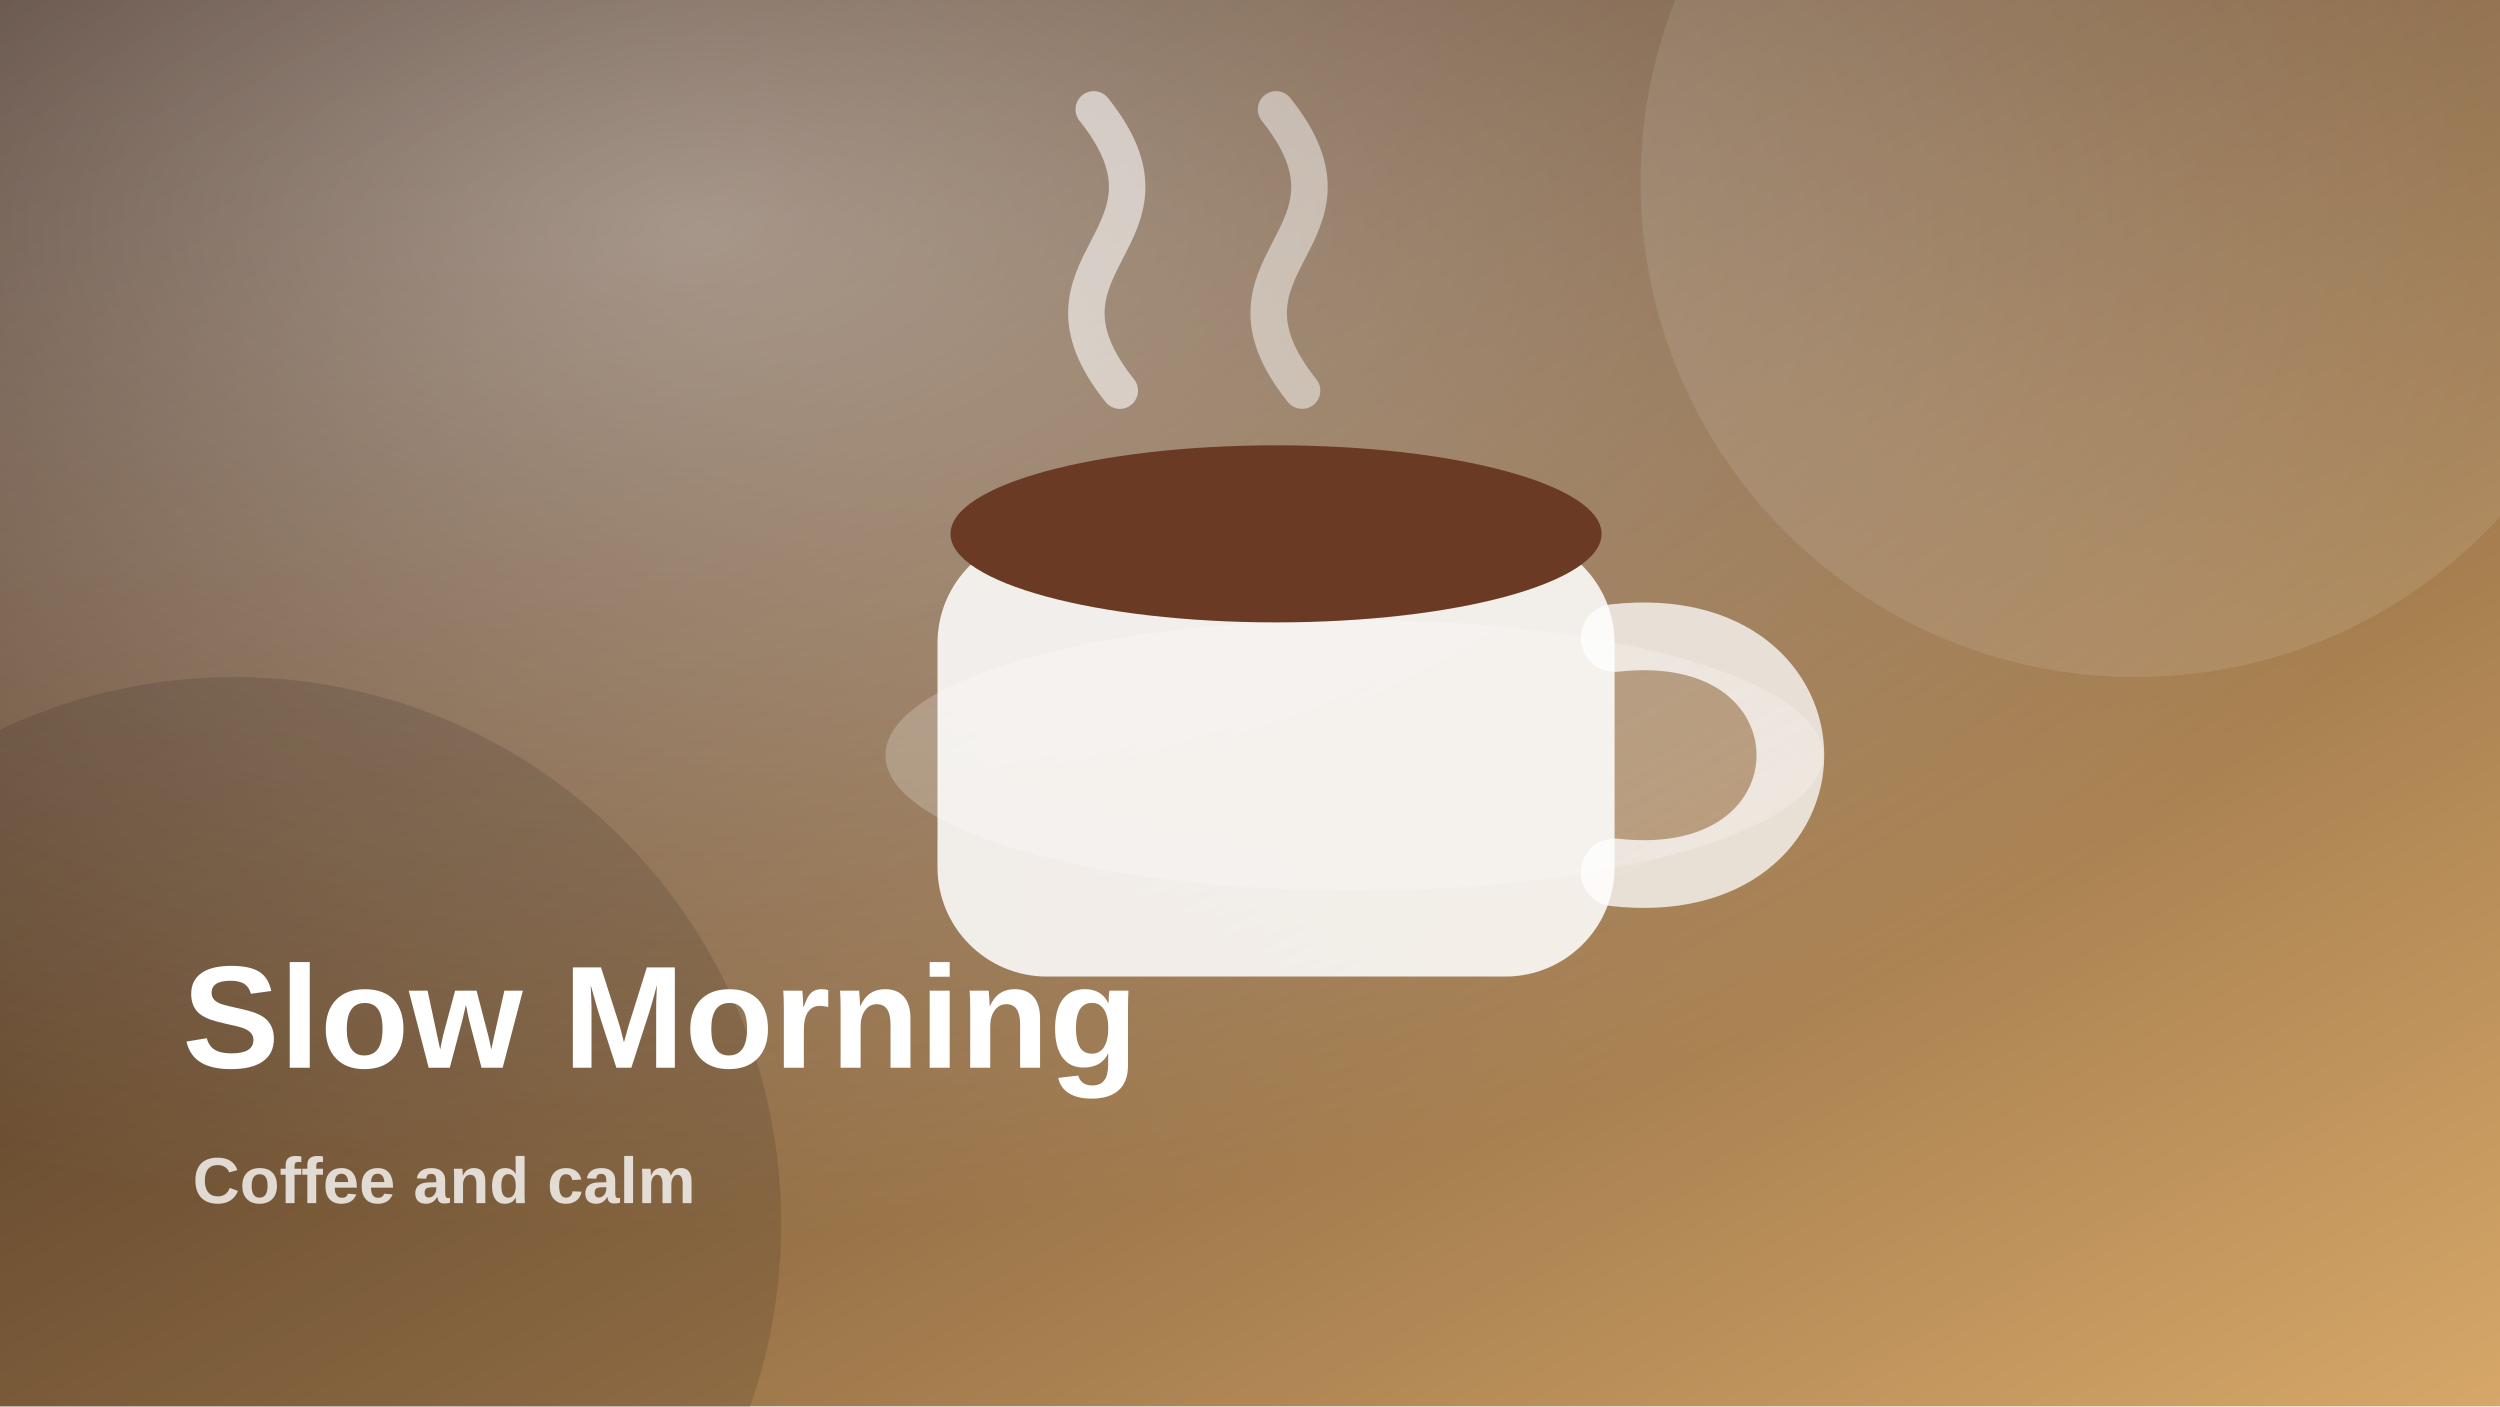
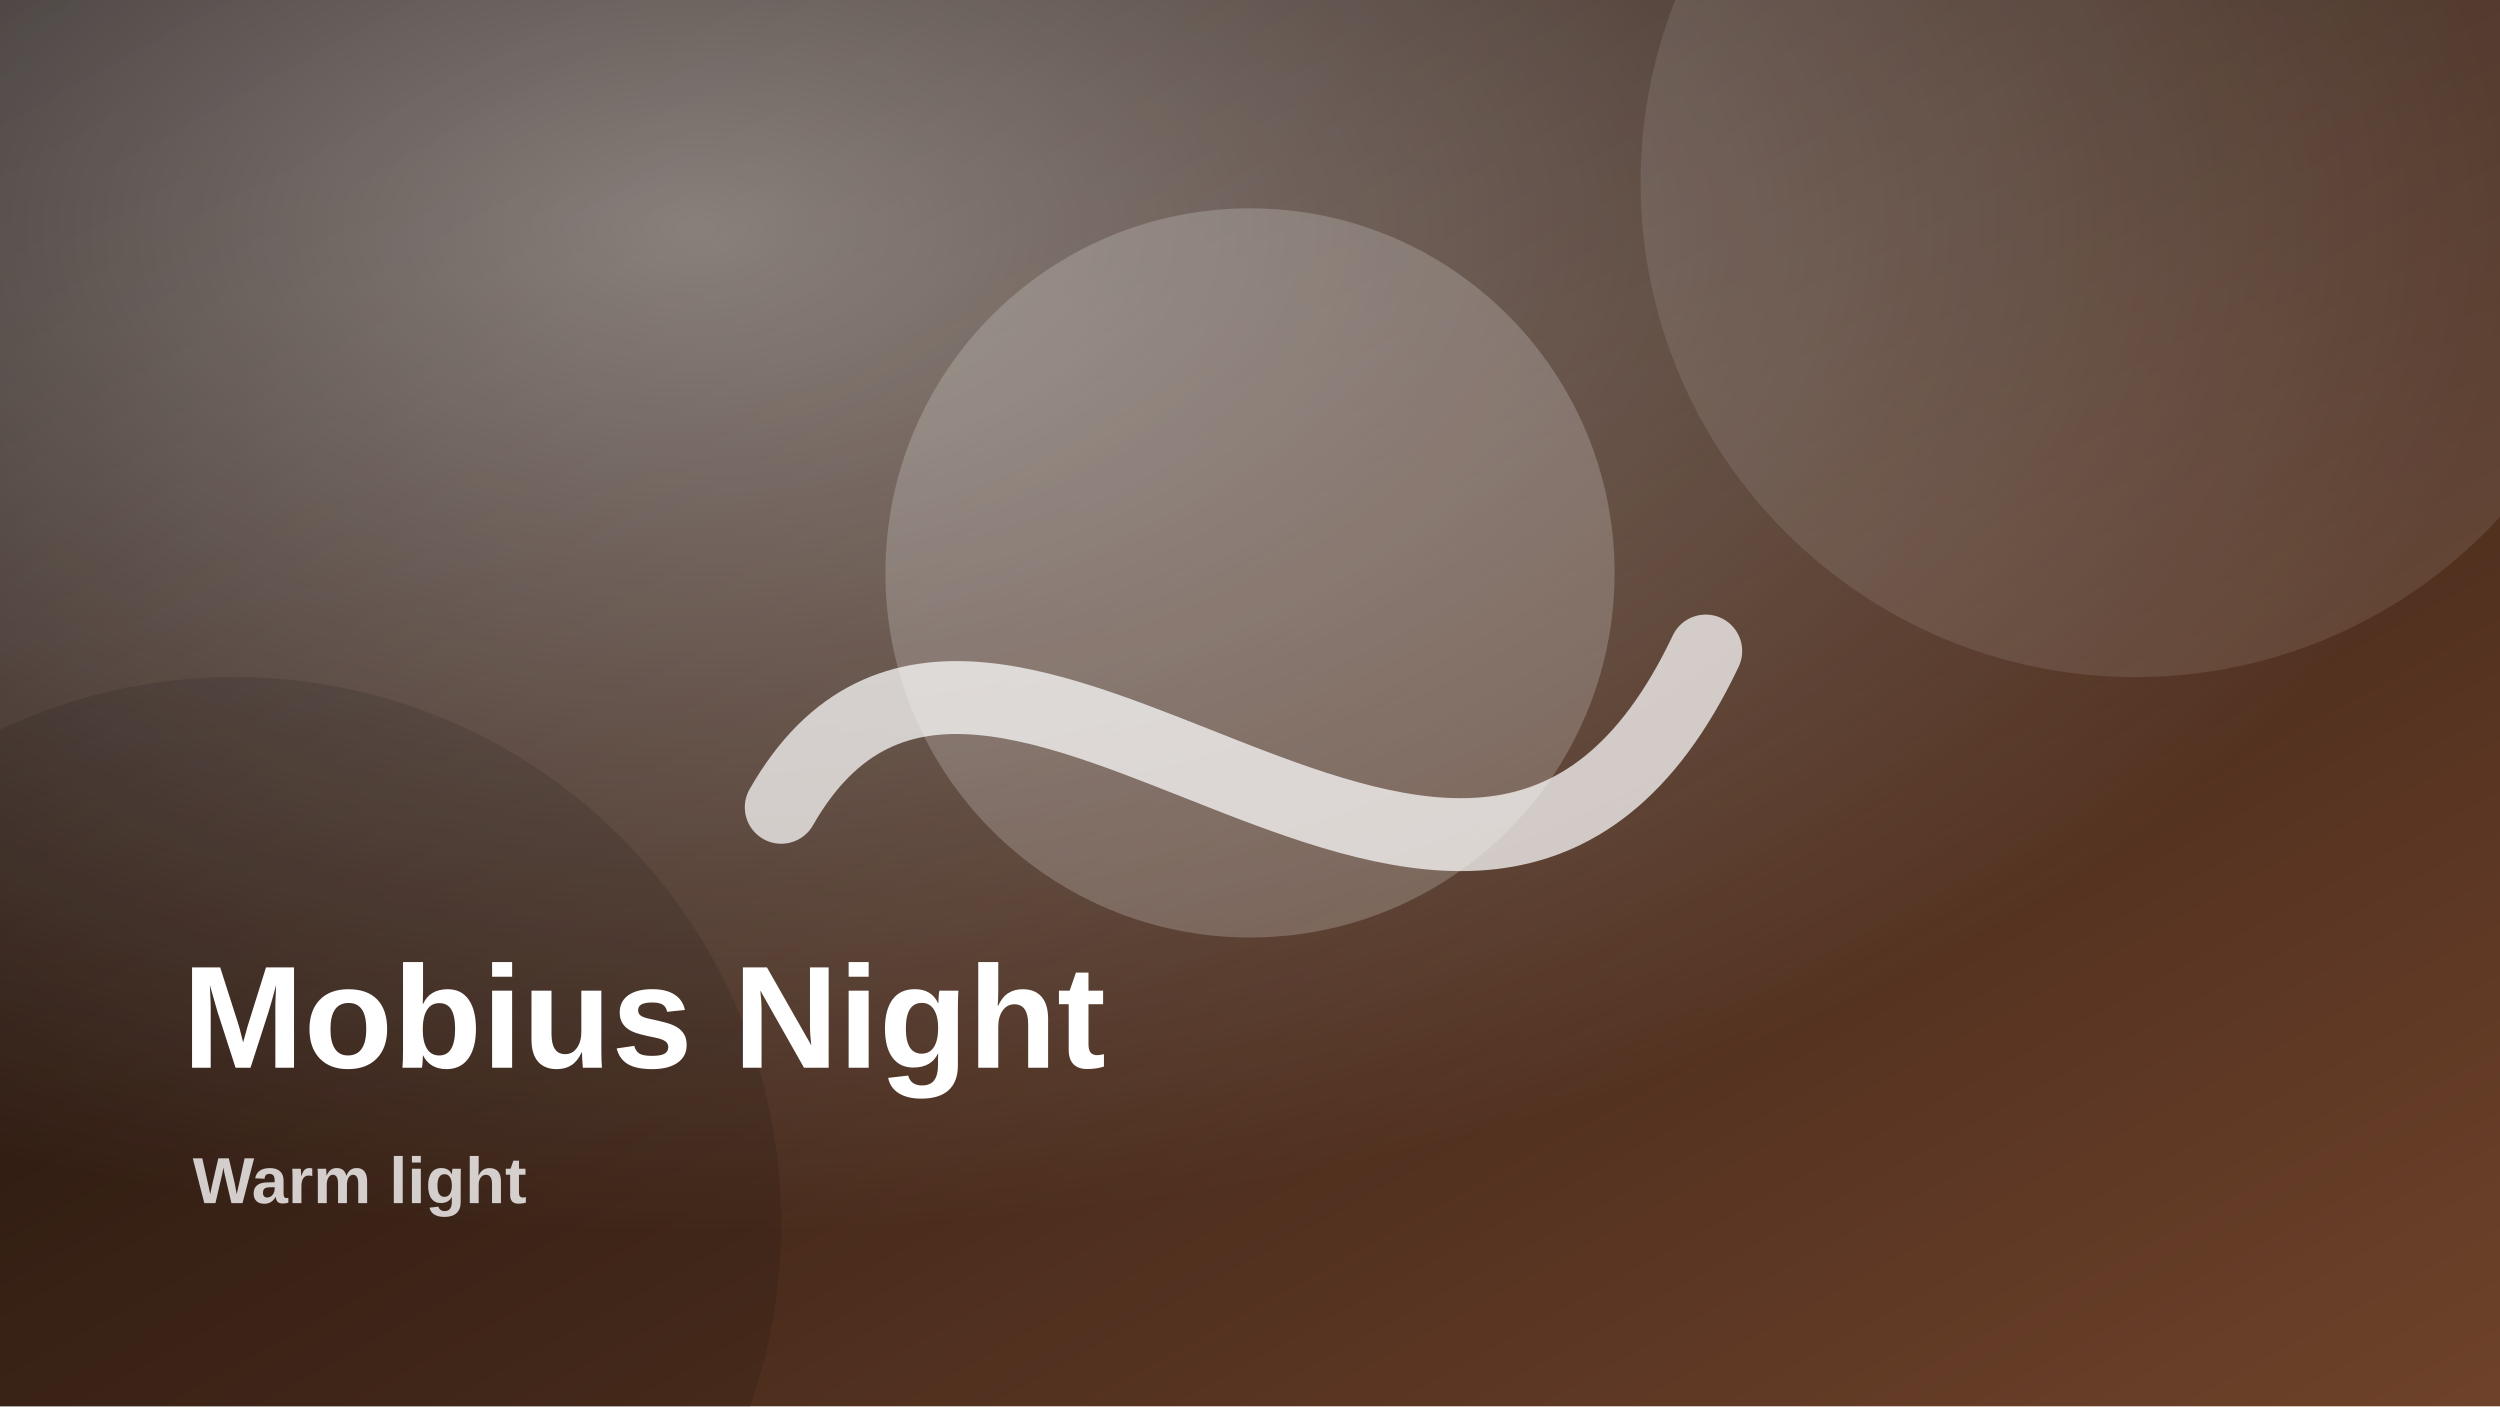
<svg xmlns="http://www.w3.org/2000/svg" width="960" height="540" viewBox="0 0 960 540">
  <defs>
    <linearGradient id="g" x1="0" y1="0" x2="1" y2="1">
-       <stop stop-color="#3c2418" offset="0" />
-       <stop stop-color="#d6a768" offset="1" />
+       <stop stop-color="#140b08" offset="0" />
+       <stop stop-color="#6e422a" offset="1" />
    </linearGradient>
    <radialGradient id="r" cx=".28" cy=".16" r=".72">
      <stop stop-color="rgba(255,255,255,.45)" offset="0" />
      <stop stop-color="rgba(255,255,255,0)" offset="1" />
    </radialGradient>
  </defs>
  <rect width="960" height="540" fill="url(#g)" />
  <rect width="960" height="540" fill="url(#r)" />
  <circle cx="820" cy="70" r="190" fill="rgba(255,255,255,.10)" />
  <circle cx="90" cy="470" r="210" fill="rgba(0,0,0,.12)" />
-   <ellipse cx="520" cy="290" rx="180" ry="52" fill="rgba(255,255,255,.22)" />
-   <rect x="360" y="205" width="260" height="170" rx="42" fill="rgba(255,255,255,.86)" />
-   <path d="M620 245 C710 235 710 345 620 335" fill="none" stroke="rgba(255,255,255,.75)" stroke-width="26" stroke-linecap="round" />
-   <ellipse cx="490" cy="205" rx="125" ry="34" fill="#6b3a24" />
-   <path d="M430 150 C390 100 460 92 420 42" stroke="rgba(255,255,255,.58)" stroke-width="14" fill="none" stroke-linecap="round" />
-   <path d="M500 150 C460 100 530 92 490 42" stroke="rgba(255,255,255,.48)" stroke-width="14" fill="none" stroke-linecap="round" />
-   <text x="70" y="410" font-family="Arial, sans-serif" font-size="56" font-weight="800" fill="white">Slow Morning</text>
-   <text x="74" y="462" font-family="Arial, sans-serif" font-size="25" font-weight="600" fill="rgba(255,255,255,.78)">Coffee and calm</text>
+   <circle cx="480" cy="220" r="140" fill="rgba(255,255,255,.20)" />
+   <path d="M300 310 C380 170 565 440 655 250" stroke="rgba(255,255,255,.72)" stroke-width="28" fill="none" stroke-linecap="round" />
+   <text x="70" y="410" font-family="Arial, sans-serif" font-size="56" font-weight="800" fill="white">Mobius Night</text>
+   <text x="74" y="462" font-family="Arial, sans-serif" font-size="25" font-weight="600" fill="rgba(255,255,255,.78)">Warm light</text>
</svg>
